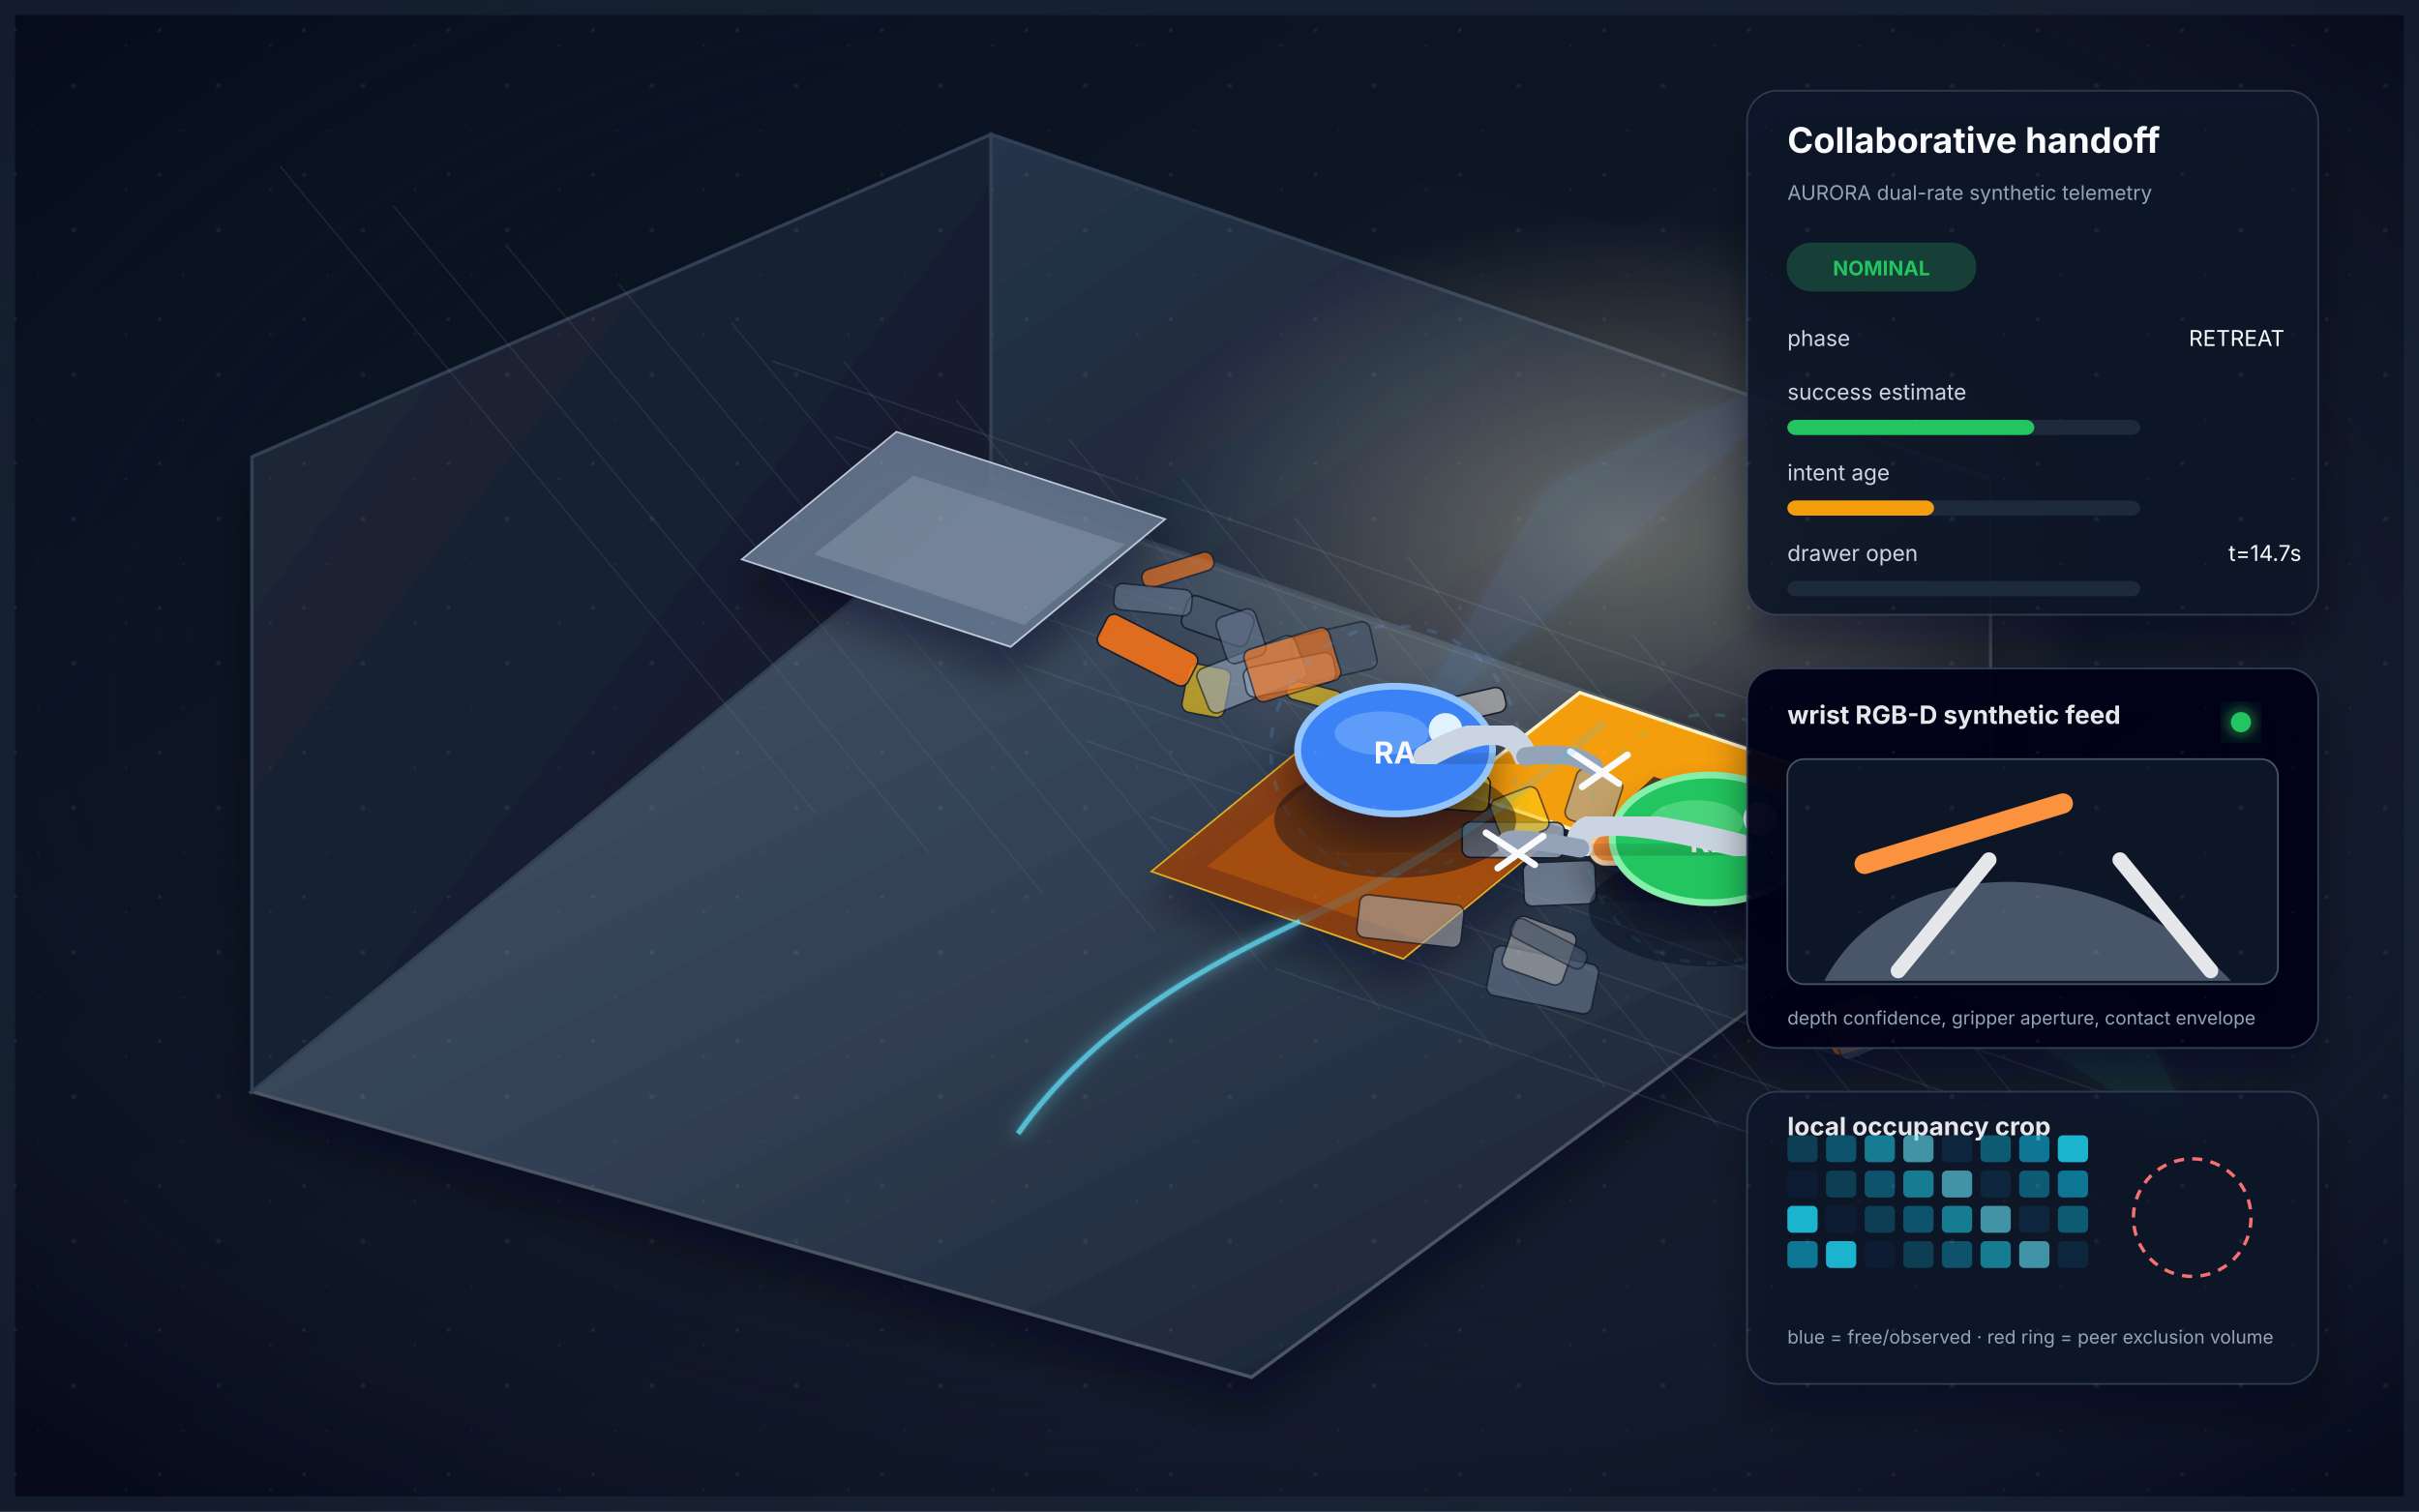
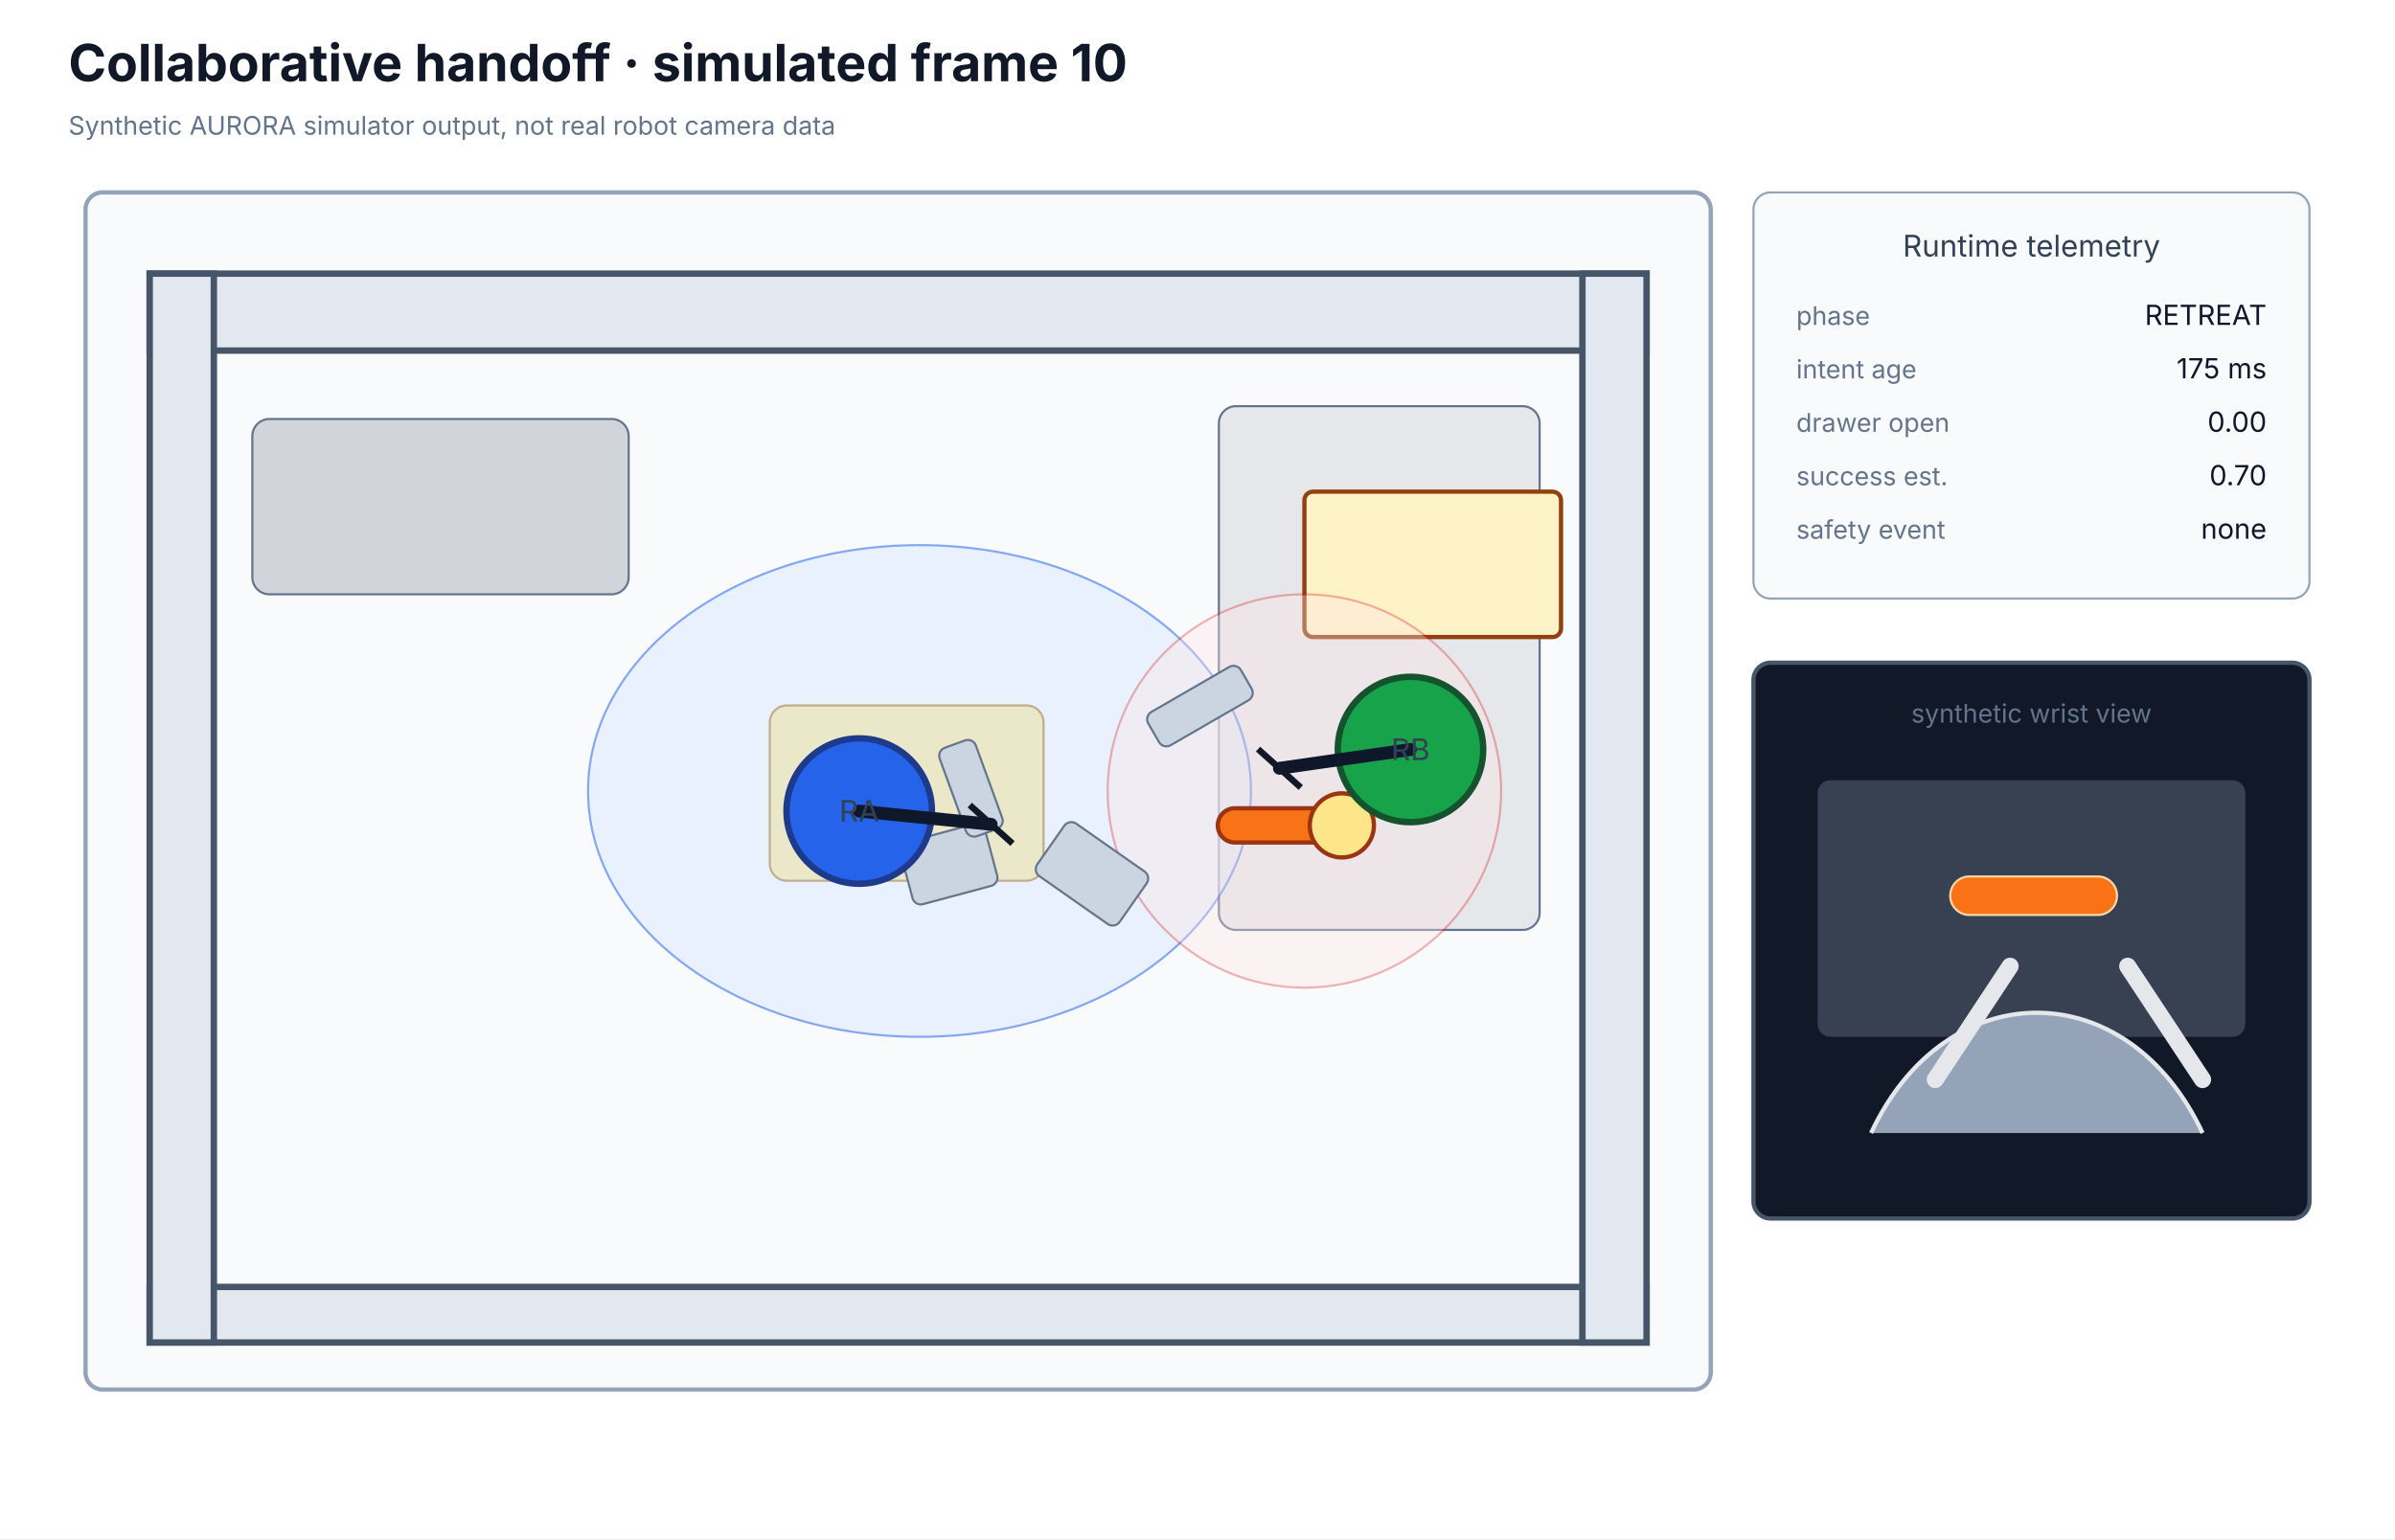
- <svg xmlns="http://www.w3.org/2000/svg" width="1440" height="900" viewBox="0 0 1440 900">
-   <defs>
-     <linearGradient id="bg" x1="0" y1="0" x2="1" y2="1">
-       <stop offset="0" stop-color="#07111f" />
-       <stop offset="0.55" stop-color="#111827" />
-       <stop offset="1" stop-color="#172033" />
-     </linearGradient>
-     <radialGradient id="vignette" cx="50%" cy="46%" r="70%">
-       <stop offset="0" stop-color="#ffffff" stop-opacity="0.07" />
-       <stop offset="0.58" stop-color="#0f172a" stop-opacity="0" />
-       <stop offset="1" stop-color="#020617" stop-opacity="0.82" />
-     </radialGradient>
-     <linearGradient id="floorGrad" x1="0" y1="0" x2="1" y2="1">
-       <stop offset="0" stop-color="#475569" />
-       <stop offset="0.45" stop-color="#334155" />
-       <stop offset="1" stop-color="#111827" />
-     </linearGradient>
-     <linearGradient id="wallLeft" x1="0" y1="0" x2="1" y2="1">
-       <stop offset="0" stop-color="#1f2937" />
-       <stop offset="1" stop-color="#0f172a" />
-     </linearGradient>
-     <linearGradient id="wallRight" x1="0" y1="0" x2="1" y2="1">
-       <stop offset="0" stop-color="#273449" />
-       <stop offset="1" stop-color="#111827" />
-     </linearGradient>
-     <radialGradient id="lamp" cx="50%" cy="50%" r="50%">
-       <stop offset="0" stop-color="#fef3c7" stop-opacity="0.60" />
-       <stop offset="1" stop-color="#fef3c7" stop-opacity="0" />
-     </radialGradient>
-     <pattern id="dust" width="86" height="86" patternUnits="userSpaceOnUse">
-       <circle cx="9" cy="18" r="1.1" fill="#e5e7eb" opacity="0.22" />
-       <circle cx="44" cy="51" r="1.5" fill="#f8fafc" opacity="0.18" />
-       <circle cx="75" cy="27" r="0.9" fill="#cbd5e1" opacity="0.18" />
-       <circle cx="23" cy="78" r="0.7" fill="#fef3c7" opacity="0.16" />
-     </pattern>
-     <filter id="softShadow" x="-30%" y="-30%" width="160%" height="160%">
-       <feDropShadow dx="0" dy="16" stdDeviation="12" flood-color="#020617" flood-opacity="0.45" />
-     </filter>
-     <filter id="glow" x="-50%" y="-50%" width="200%" height="200%">
-       <feGaussianBlur stdDeviation="5" result="coloredBlur" />
-       <feMerge>
-         <feMergeNode in="coloredBlur" />
-         <feMergeNode in="SourceGraphic" />
-       </feMerge>
-     </filter>
-   </defs>
-   <rect width="1440" height="900" fill="url(#bg)" />
-   <rect width="1440" height="900" fill="url(#vignette)" opacity="0.95" />
-   <g filter="url(#softShadow)">
-     <path d="M150 650 L590 290 L1185 495 L745 820 Z" fill="url(#floorGrad)" stroke="#4b5563" stroke-width="2" />
-     <path d="M150 650 L150 272 L590 80 L590 290 Z" fill="url(#wallLeft)" stroke="#334155" stroke-width="2" />
-     <path d="M590 80 L1185 285 L1185 495 L590 290 Z" fill="url(#wallRight)" stroke="#334155" stroke-width="2" />
-   </g>
-   <line x1="166.9" y1="99.1" x2="486.1" y2="484.8" stroke="#64748b" stroke-width="1" opacity="0.18" />
-   <line x1="234.0" y1="122.3" x2="553.2" y2="508.0" stroke="#64748b" stroke-width="1" opacity="0.18" />
-   <line x1="301.0" y1="145.6" x2="620.2" y2="531.3" stroke="#64748b" stroke-width="1" opacity="0.18" />
-   <line x1="368.1" y1="168.8" x2="687.3" y2="554.5" stroke="#64748b" stroke-width="1" opacity="0.18" />
-   <line x1="435.2" y1="192.0" x2="754.4" y2="577.7" stroke="#64748b" stroke-width="1" opacity="0.18" />
-   <line x1="502.3" y1="215.2" x2="821.5" y2="600.9" stroke="#64748b" stroke-width="1" opacity="0.18" />
-   <line x1="569.4" y1="238.4" x2="888.6" y2="624.1" stroke="#64748b" stroke-width="1" opacity="0.18" />
-   <line x1="636.4" y1="261.7" x2="955.6" y2="647.4" stroke="#64748b" stroke-width="1" opacity="0.18" />
-   <line x1="703.5" y1="284.9" x2="1022.7" y2="670.6" stroke="#64748b" stroke-width="1" opacity="0.18" />
-   <line x1="770.6" y1="308.1" x2="1089.8" y2="693.8" stroke="#64748b" stroke-width="1" opacity="0.18" />
-   <line x1="837.7" y1="331.3" x2="1156.9" y2="717.0" stroke="#64748b" stroke-width="1" opacity="0.18" />
-   <line x1="904.8" y1="354.5" x2="1224.0" y2="740.2" stroke="#64748b" stroke-width="1" opacity="0.18" />
-   <line x1="971.8" y1="377.8" x2="1291.0" y2="763.5" stroke="#64748b" stroke-width="1" opacity="0.18" />
-   <line x1="459.8" y1="215.0" x2="1068.2" y2="425.6" stroke="#94a3b8" stroke-width="1" opacity="0.14" />
-   <line x1="497.2" y1="260.2" x2="1105.6" y2="470.8" stroke="#94a3b8" stroke-width="1" opacity="0.14" />
-   <line x1="534.7" y1="305.5" x2="1143.1" y2="516.1" stroke="#94a3b8" stroke-width="1" opacity="0.14" />
-   <line x1="572.1" y1="350.7" x2="1180.5" y2="561.3" stroke="#94a3b8" stroke-width="1" opacity="0.14" />
-   <line x1="609.6" y1="396.0" x2="1218.0" y2="606.6" stroke="#94a3b8" stroke-width="1" opacity="0.14" />
-   <line x1="647.0" y1="441.2" x2="1255.4" y2="651.8" stroke="#94a3b8" stroke-width="1" opacity="0.14" />
-   <line x1="684.4" y1="486.4" x2="1292.8" y2="697.0" stroke="#94a3b8" stroke-width="1" opacity="0.14" />
-   <line x1="721.9" y1="531.7" x2="1330.3" y2="742.3" stroke="#94a3b8" stroke-width="1" opacity="0.14" />
-   <line x1="759.3" y1="576.9" x2="1367.7" y2="787.5" stroke="#94a3b8" stroke-width="1" opacity="0.14" />
-   <ellipse cx="965" cy="318" rx="290" ry="190" fill="url(#lamp)" opacity="0.55" />
-   <g filter="url(#softShadow)">
-     <path d="M533.6 257.1 l160 52 l-92 76 l-160 -52z" fill="#64748b" stroke="#cbd5e1" opacity="0.92" />
-     <path d="M543.6 283.1 l126 41 l-60 48 l-125 -42z" fill="#94a3b8" opacity="0.35" />
-   </g>
-   <g filter="url(#softShadow)">
-     <path d="M790.4 432.9 l150 52 l-105 86 l-150 -52z" fill="#92400e" stroke="#fbbf24" opacity="0.86" />
-     <path d="M800.4 449.9 l128 44 l-82 66 l-128 -44z" fill="#b45309" opacity="0.65" />
-   </g>
-   <g filter="url(#softShadow)">
-     <path d="M940.4 412.4 l190 64 l-74 58 l-190 -64z" fill="#f59e0b" stroke="#fef3c7" stroke-width="2" />
-     <path d="M984.4 462.4 l86 29 l-16 15 l-86 -29z" fill="#111827" opacity="0.72" />
-     <circle cx="1053.4" cy="481.4" r="8" fill="#fef3c7" />
-   </g>
-   <rect x="870.5" y="489.3" width="60.8" height="21.2" rx="5" fill="#94a3b8" stroke="#111827" opacity="0.86" transform="rotate(0.4 870.5 489.3)" />
-   <rect x="849.0" y="425.2" width="43.5" height="25.1" rx="5" fill="#64748b" stroke="#111827" opacity="0.62" transform="rotate(16.4 849.0 425.2)" />
-   <rect x="708.2" y="394.4" width="25.8" height="29.4" rx="5" fill="#facc15" stroke="#111827" opacity="0.62" transform="rotate(10.8 708.2 394.4)" />
-   <rect x="810.0" y="532.2" width="62.5" height="25.7" rx="5" fill="#a3a3a3" stroke="#111827" opacity="0.62" transform="rotate(6.5 810.0 532.2)" />
-   <rect x="678.4" y="340.5" width="44.2" height="11.4" rx="5" fill="#f97316" stroke="#111827" opacity="0.62" transform="rotate(-17.3 678.4 340.5)" />
-   <rect x="708.7" y="353.3" width="41.5" height="20.6" rx="5" fill="#475569" stroke="#111827" opacity="0.86" transform="rotate(19.2 708.7 353.3)" />
-   <rect x="906.4" y="513.9" width="43.0" height="25.9" rx="5" fill="#94a3b8" stroke="#111827" opacity="0.62" transform="rotate(-2.4 906.4 513.9)" />
-   <rect x="890.1" y="562.2" width="63.8" height="30.2" rx="5" fill="#64748b" stroke="#111827" opacity="0.62" transform="rotate(11.6 890.1 562.2)" />
-   <rect x="767.7" y="403.9" width="34.1" height="11.7" rx="5" fill="#facc15" stroke="#111827" opacity="0.62" transform="rotate(14.9 767.7 403.9)" />
-   <rect x="903.7" y="544.1" width="38.2" height="33.0" rx="5" fill="#a3a3a3" stroke="#111827" opacity="0.62" transform="rotate(19.4 903.7 544.1)" />
-   <rect x="661.1" y="364.0" width="60.2" height="21.3" rx="5" fill="#f97316" stroke="#111827" opacity="0.86" transform="rotate(26.9 661.1 364.0)" />
-   <rect x="767.2" y="380.0" width="48.4" height="28.7" rx="5" fill="#475569" stroke="#111827" opacity="0.62" transform="rotate(-12.9 767.2 380.0)" />
-   <rect x="711.0" y="399.8" width="62.5" height="28.2" rx="5" fill="#94a3b8" stroke="#111827" opacity="0.62" transform="rotate(-21.4 711.0 399.8)" />
-   <rect x="722.6" y="368.8" width="24.5" height="29.1" rx="5" fill="#64748b" stroke="#111827" opacity="0.62" transform="rotate(-18.1 722.6 368.8)" />
-   <rect x="885.8" y="477.6" width="30.0" height="27.6" rx="5" fill="#facc15" stroke="#111827" opacity="0.62" transform="rotate(-20.7 885.8 477.6)" />
-   <rect x="855.5" y="417.2" width="39.7" height="15.1" rx="5" fill="#a3a3a3" stroke="#111827" opacity="0.86" transform="rotate(-12.9 855.5 417.2)" />
-   <rect x="1083.0" y="599.7" width="34.8" height="31.2" rx="5" fill="#f97316" stroke="#111827" opacity="0.62" transform="rotate(-16.2 1083.0 599.7)" />
-   <rect x="903.1" y="545.1" width="49.0" height="12.4" rx="5" fill="#475569" stroke="#111827" opacity="0.62" transform="rotate(27.4 903.1 545.1)" />
-   <rect x="739.3" y="398.4" width="54.5" height="17.9" rx="5" fill="#94a3b8" stroke="#111827" opacity="0.62" transform="rotate(-11.4 739.3 398.4)" />
-   <rect x="664.0" y="346.9" width="46.5" height="15.8" rx="5" fill="#64748b" stroke="#111827" opacity="0.62" transform="rotate(5.7 664.0 346.9)" />
-   <rect x="825.4" y="457.6" width="62.3" height="21.6" rx="5" fill="#facc15" stroke="#111827" opacity="0.86" transform="rotate(4.2 825.4 457.6)" />
-   <rect x="940.1" y="456.5" width="28.5" height="31.8" rx="5" fill="#a3a3a3" stroke="#111827" opacity="0.62" transform="rotate(17.8 940.1 456.5)" />
-   <rect x="739.2" y="388.0" width="53.1" height="32.6" rx="5" fill="#f97316" stroke="#111827" opacity="0.62" transform="rotate(-17.0 739.2 388.0)" />
-   <rect x="1090.0" y="614.0" width="47.3" height="20.1" rx="5" fill="#475569" stroke="#111827" opacity="0.62" transform="rotate(-22.2 1090.0 614.0)" />
-   <path d="M830.5 446.6 l90.0 -155.9 q46 -30 164.4 -73.2 z" fill="#60a5fa" opacity="0.10" filter="url(#glow)" />
-   <circle cx="830.5" cy="446.6" r="74" fill="none" stroke="#60a5fa" stroke-width="2" opacity="0.20" stroke-dasharray="6 10" />
-   <path d="M1017.8 499.5 l174.7 43.5 q46 -30 115.7 137.9 z" fill="#34d399" opacity="0.10" filter="url(#glow)" />
-   <circle cx="1017.8" cy="499.5" r="74" fill="none" stroke="#34d399" stroke-width="2" opacity="0.20" stroke-dasharray="6 10" />
-   <g filter="url(#softShadow)">
-     <rect x="947.0" y="495.9" width="88" height="18" rx="9" fill="#fb923c" stroke="#fed7aa" stroke-width="3" />
-     <circle cx="1027.0" cy="504.9" r="20" fill="#fde68a" stroke="#fb923c" stroke-width="3" filter="url(#glow)" />
-   </g>
-   <ellipse cx="830.5" cy="488.6" rx="72" ry="34" fill="#020617" opacity="0.42" />
-   <g filter="url(#softShadow)">
-     <ellipse cx="830.5" cy="446.6" rx="58" ry="38" fill="#3b82f6" stroke="#93c5fd" stroke-width="4" />
-     <ellipse cx="822.5" cy="436.6" rx="28" ry="13" fill="#93c5fd" opacity="0.38" />
-     <circle cx="860.5" cy="434.6" r="10" fill="#e0f2fe" />
-     <text x="830.5" y="454.6" font-family="Inter,Arial,sans-serif" font-size="18" font-weight="700" text-anchor="middle" fill="#f8fafc">RA</text>
-   </g>
-   <path d="M848.5 450.6 Q898.1 422.5 908.1 450.5" stroke="#cbd5e1" stroke-width="14" stroke-linecap="round" fill="none" filter="url(#softShadow)" />
-   <path d="M908.1 450.5 Q936.8 446.5 948.8 456.5" stroke="#94a3b8" stroke-width="11" stroke-linecap="round" fill="none" />
-   <path d="M934.8 447.5 L963.8 466.5 M941.8 468.5 L968.8 449.5" stroke="#f8fafc" stroke-width="4" stroke-linecap="round" />
-   <ellipse cx="1017.8" cy="541.5" rx="72" ry="34" fill="#020617" opacity="0.42" />
-   <g filter="url(#softShadow)">
-     <ellipse cx="1017.8" cy="499.5" rx="58" ry="38" fill="#22c55e" stroke="#86efac" stroke-width="4" />
-     <ellipse cx="1009.8" cy="489.5" rx="28" ry="13" fill="#86efac" opacity="0.38" />
-     <circle cx="1047.8" cy="487.5" r="10" fill="#e0f2fe" />
-     <text x="1017.8" y="507.5" font-family="Inter,Arial,sans-serif" font-size="18" font-weight="700" text-anchor="middle" fill="#f8fafc">RB</text>
-   </g>
-   <path d="M1035.8 503.5 Q930.6 477.1 940.6 505.1" stroke="#cbd5e1" stroke-width="14" stroke-linecap="round" fill="none" filter="url(#softShadow)" />
-   <path d="M940.6 505.1 Q886.6 494.9 898.6 504.9" stroke="#94a3b8" stroke-width="11" stroke-linecap="round" fill="none" />
-   <path d="M884.6 495.9 L913.6 514.9 M891.6 516.9 L918.6 497.9" stroke="#f8fafc" stroke-width="4" stroke-linecap="round" />
-   <path d="M606 675 C652 610, 718 575, 775 548 C845 515, 900 480, 955 430" fill="none" stroke="#38bdf8" stroke-width="5" opacity="0.16" />
-   <path d="M606 675 C652 610, 718 575, 775 548 C845 515, 900 480, 955 430" fill="none" stroke="#67e8f9" stroke-width="3" opacity="0.72" stroke-dasharray="212.7 800" filter="url(#glow)" />
-   <g filter="url(#softShadow)">
-     <rect x="1040" y="54" width="340" height="312" rx="18" fill="#0f172a" opacity="0.88" stroke="#334155" />
-     <text x="1064" y="91" font-family="Inter,Arial,sans-serif" font-size="21" font-weight="700" fill="#f8fafc">Collaborative handoff</text>
-     <text x="1064" y="119" font-family="Inter,Arial,sans-serif" font-size="12" fill="#94a3b8">AURORA dual-rate synthetic telemetry</text>
-     <rect x="1064" y="145" width="112" height="28" rx="14" fill="#22c55e" opacity="0.23" stroke="#22c55e" />
-     <text x="1120" y="164" font-family="Inter,Arial,sans-serif" font-size="12" font-weight="700" text-anchor="middle" fill="#22c55e">NOMINAL</text>
-     <text x="1064" y="206" font-family="Inter,Arial,sans-serif" font-size="13" fill="#cbd5e1">phase</text>
-     <text x="1360" y="206" font-family="Inter,Arial,sans-serif" font-size="13" text-anchor="end" fill="#f8fafc">RETREAT</text>
-     <text x="1064" y="238" font-family="Inter,Arial,sans-serif" font-size="13" fill="#cbd5e1">success estimate</text>
-     <rect x="1064" y="250" width="210" height="9" rx="5" fill="#1e293b" />
-     <rect x="1064" y="250" width="147.0" height="9" rx="5" fill="#22c55e" />
-     <text x="1064" y="286" font-family="Inter,Arial,sans-serif" font-size="13" fill="#cbd5e1">intent age</text>
-     <rect x="1064" y="298" width="210" height="9" rx="5" fill="#1e293b" />
-     <rect x="1064" y="298" width="87.3" height="9" rx="5" fill="#f59e0b" />
-     <text x="1064" y="334" font-family="Inter,Arial,sans-serif" font-size="13" fill="#cbd5e1">drawer open</text>
-     <rect x="1064" y="346" width="210" height="9" rx="5" fill="#1e293b" />
-     <rect x="1064" y="346" width="0.0" height="9" rx="5" fill="#38bdf8" />
-     <text x="1370" y="334" font-family="Inter,Arial,sans-serif" font-size="13" text-anchor="end" fill="#f8fafc">t=14.7s</text>
-   </g>
-   <g filter="url(#softShadow)">
-     <rect x="1040" y="398" width="340" height="226" rx="18" fill="#020617" opacity="0.94" stroke="#334155" />
-     <text x="1064" y="431" font-family="Inter,Arial,sans-serif" font-size="15" font-weight="700" fill="#e5e7eb">wrist RGB-D synthetic feed</text>
-     <rect x="1064" y="452" width="292" height="134" rx="10" fill="#111827" stroke="#475569" />
-     <path d="M1086 584 C1128 505, 1256 506, 1328 584" fill="#64748b" opacity="0.68" />
-     <line x1="1130" y1="578" x2="1184" y2="512" stroke="#e5e7eb" stroke-width="9" stroke-linecap="round" />
-     <line x1="1262" y1="512" x2="1316" y2="578" stroke="#e5e7eb" stroke-width="9" stroke-linecap="round" />
-     <path d="M1110 514.4 L1228 478.4" stroke="#fb923c" stroke-width="12" stroke-linecap="round" />
-     <circle cx="1334" cy="430" r="6" fill="#22c55e" filter="url(#glow)" />
-     <text x="1064" y="610" font-family="Inter,Arial,sans-serif" font-size="11" fill="#94a3b8">depth confidence, gripper aperture, contact envelope</text>
-   </g>
-   <g filter="url(#softShadow)">
-     <rect x="1040" y="650" width="340" height="174" rx="18" fill="#0f172a" opacity="0.88" stroke="#334155" />
-     <text x="1064" y="676" font-family="Inter,Arial,sans-serif" font-size="15" font-weight="700" fill="#e5e7eb">local occupancy crop</text>
-     <rect x="1064" y="676" width="18" height="16" rx="3" fill="#0e7490" opacity="0.41" />
-     <rect x="1087" y="676" width="18" height="16" rx="3" fill="#0891b2" opacity="0.47" />
-     <rect x="1110" y="676" width="18" height="16" rx="3" fill="#22d3ee" opacity="0.53" />
-     <rect x="1133" y="676" width="18" height="16" rx="3" fill="#67e8f9" opacity="0.59" />
-     <rect x="1156" y="676" width="18" height="16" rx="3" fill="#082f49" opacity="0.65" />
-     <rect x="1179" y="676" width="18" height="16" rx="3" fill="#0e7490" opacity="0.71" />
-     <rect x="1202" y="676" width="18" height="16" rx="3" fill="#0891b2" opacity="0.77" />
-     <rect x="1225" y="676" width="18" height="16" rx="3" fill="#22d3ee" opacity="0.83" />
-     <rect x="1064" y="697" width="18" height="16" rx="3" fill="#082f49" opacity="0.35" />
-     <rect x="1087" y="697" width="18" height="16" rx="3" fill="#0e7490" opacity="0.41" />
-     <rect x="1110" y="697" width="18" height="16" rx="3" fill="#0891b2" opacity="0.47" />
-     <rect x="1133" y="697" width="18" height="16" rx="3" fill="#22d3ee" opacity="0.53" />
-     <rect x="1156" y="697" width="18" height="16" rx="3" fill="#67e8f9" opacity="0.59" />
-     <rect x="1179" y="697" width="18" height="16" rx="3" fill="#082f49" opacity="0.65" />
-     <rect x="1202" y="697" width="18" height="16" rx="3" fill="#0e7490" opacity="0.71" />
-     <rect x="1225" y="697" width="18" height="16" rx="3" fill="#0891b2" opacity="0.77" />
-     <rect x="1064" y="718" width="18" height="16" rx="3" fill="#22d3ee" opacity="0.83" />
-     <rect x="1087" y="718" width="18" height="16" rx="3" fill="#082f49" opacity="0.35" />
-     <rect x="1110" y="718" width="18" height="16" rx="3" fill="#0e7490" opacity="0.41" />
-     <rect x="1133" y="718" width="18" height="16" rx="3" fill="#0891b2" opacity="0.47" />
-     <rect x="1156" y="718" width="18" height="16" rx="3" fill="#22d3ee" opacity="0.53" />
-     <rect x="1179" y="718" width="18" height="16" rx="3" fill="#67e8f9" opacity="0.59" />
-     <rect x="1202" y="718" width="18" height="16" rx="3" fill="#082f49" opacity="0.65" />
-     <rect x="1225" y="718" width="18" height="16" rx="3" fill="#0e7490" opacity="0.71" />
-     <rect x="1064" y="739" width="18" height="16" rx="3" fill="#0891b2" opacity="0.77" />
-     <rect x="1087" y="739" width="18" height="16" rx="3" fill="#22d3ee" opacity="0.83" />
-     <rect x="1110" y="739" width="18" height="16" rx="3" fill="#082f49" opacity="0.35" />
-     <rect x="1133" y="739" width="18" height="16" rx="3" fill="#0e7490" opacity="0.41" />
-     <rect x="1156" y="739" width="18" height="16" rx="3" fill="#0891b2" opacity="0.47" />
-     <rect x="1179" y="739" width="18" height="16" rx="3" fill="#22d3ee" opacity="0.53" />
-     <rect x="1202" y="739" width="18" height="16" rx="3" fill="#67e8f9" opacity="0.59" />
-     <rect x="1225" y="739" width="18" height="16" rx="3" fill="#082f49" opacity="0.65" />
-     <rect x="1270" y="690" width="70" height="70" rx="35" fill="none" stroke="#f87171" stroke-width="2" stroke-dasharray="6 5" />
-     <text x="1064" y="800" font-family="Inter,Arial,sans-serif" font-size="11" fill="#94a3b8">blue = free/observed · red ring = peer exclusion volume</text>
-   </g>
-   <rect x="0" y="0" width="1440" height="900" fill="url(#dust)" opacity="0.33" />
-   <rect x="0" y="0" width="1440" height="900" fill="none" stroke="#1e293b" stroke-width="18" opacity="0.55" />
+ <svg xmlns="http://www.w3.org/2000/svg" width="1120" height="720" viewBox="0 0 1120 720">
+   <style>text{font-family:Inter,Arial,sans-serif}.title{font-size:24px;font-weight:700;fill:#111827}.label{font-size:14px;fill:#334155}.small{font-size:12px;fill:#64748b}.hud{font-size:13px;fill:#0f172a}.wall{fill:#e2e8f0;stroke:#475569;stroke-width:3}.floor{fill:#f8fafc}.zone{fill:#dbeafe;stroke:#2563eb;stroke-width:1;opacity:.55}.danger{fill:#fee2e2;stroke:#dc2626;stroke-width:1}.drawer{fill:#fef3c7;stroke:#92400e;stroke-width:2}.clutter{fill:#cbd5e1;stroke:#64748b;stroke-width:1}.tool{fill:#f97316;stroke:#9a3412;stroke-width:2}.robotA{fill:#2563eb;stroke:#1e3a8a;stroke-width:3}.robotB{fill:#16a34a;stroke:#14532d;stroke-width:3}.arm{stroke:#0f172a;stroke-width:6;stroke-linecap:round}.grip{stroke:#111827;stroke-width:3}</style>
+   <rect width="100%" height="100%" fill="#ffffff" />
+   <text x="32.0" y="38.0" class="title" text-anchor="start">Collaborative handoff · simulated frame 10</text>
+   <text x="32.0" y="63.0" class="small" text-anchor="start">Synthetic AURORA simulator output, not real robot camera data</text>
+   <rect x="40" y="90" width="760" height="560" rx="8" class="floor" stroke="#94a3b8" stroke-width="2" />
+   <rect x="70" y="128" width="700" height="36" class="wall" />
+   <rect x="70" y="602" width="700" height="26" class="wall" />
+   <rect x="70" y="128" width="30" height="500" class="wall" />
+   <rect x="740" y="128" width="30" height="500" class="wall" />
+   <rect x="118" y="196" width="176" height="82" rx="8" fill="#d1d5db" stroke="#64748b" />
+   <rect x="570" y="190" width="150" height="245" rx="8" fill="#e5e7eb" stroke="#64748b" />
+   <rect x="610.0" y="230" width="120.0" height="68" rx="4" class="drawer" />
+   <rect x="360" y="330" width="128" height="82" rx="8" fill="#fde68a" stroke="#a16207" />
+   <ellipse cx="430" cy="370" rx="155" ry="115" class="zone" />
+   <circle cx="610" cy="370" r="92" class="danger" opacity=".35" />
+   <rect x="390" y="350" width="38" height="18" rx="4" class="clutter" transform="rotate(20 390 350)" />
+   <rect x="420" y="395" width="41" height="30" rx="4" class="clutter" transform="rotate(-15 420 395)" />
+   <rect x="455" y="345" width="44" height="18" rx="4" class="clutter" transform="rotate(70 455 345)" />
+   <rect x="500" y="383" width="47" height="30" rx="4" class="clutter" transform="rotate(35 500 383)" />
+   <rect x="535" y="335" width="50" height="18" rx="4" class="clutter" transform="rotate(-30 535 335)" />
+   <rect x="569.5" y="378.1" width="68" height="16" rx="8" class="tool" />
+   <circle cx="627.5" cy="386.1" r="15" fill="#fde68a" stroke="#9a3412" stroke-width="2" />
+   <circle cx="401.8" cy="379.4" r="34" class="robotA" />
+   <line x1="401.8" y1="379.4" x2="463.5" y2="385.6" class="arm" />
+   <line x1="453.5" y1="376.6" x2="473.5" y2="394.6" class="grip" />
+   <text x="401.8" y="384.4" class="label" text-anchor="middle">RA</text>
+   <circle cx="659.6" cy="350.6" r="34" class="robotB" />
+   <line x1="659.6" y1="350.6" x2="598.3" y2="359.4" class="arm" />
+   <line x1="588.3" y1="350.4" x2="608.3" y2="368.4" class="grip" />
+   <text x="659.6" y="355.6" class="label" text-anchor="middle">RB</text>
+   <rect x="820" y="90" width="260" height="190" rx="8" fill="#f8fafc" stroke="#94a3b8" />
+   <text x="950.0" y="120.0" class="label" text-anchor="middle">Runtime telemetry</text>
+   <text x="840.0" y="152.0" class="small" text-anchor="start">phase</text>
+   <text x="1060.0" y="152.0" class="hud" text-anchor="end">RETREAT</text>
+   <text x="840.0" y="177.0" class="small" text-anchor="start">intent age</text>
+   <text x="1060.0" y="177.0" class="hud" text-anchor="end">175 ms</text>
+   <text x="840.0" y="202.0" class="small" text-anchor="start">drawer open</text>
+   <text x="1060.0" y="202.0" class="hud" text-anchor="end">0.00</text>
+   <text x="840.0" y="227.0" class="small" text-anchor="start">success est.</text>
+   <text x="1060.0" y="227.0" class="hud" text-anchor="end">0.70</text>
+   <text x="840.0" y="252.0" class="small" text-anchor="start">safety event</text>
+   <text x="1060.0" y="252.0" class="hud" text-anchor="end">none</text>
+   <rect x="820" y="310" width="260" height="260" rx="8" fill="#111827" stroke="#475569" stroke-width="2" />
+   <text x="950.0" y="338.0" class="small" text-anchor="middle">synthetic wrist view</text>
+   <rect x="850" y="365" width="200" height="120" rx="6" fill="#374151" />
+   <path d="M 875 530 C 910 455, 995 455, 1030 530" fill="#94a3b8" stroke="#e5e7eb" stroke-width="2" />
+   <line x1="905" y1="505" x2="940" y2="452" stroke="#e5e7eb" stroke-width="8" stroke-linecap="round" />
+   <line x1="995" y1="452" x2="1030" y2="505" stroke="#e5e7eb" stroke-width="8" stroke-linecap="round" />
+   <rect x="912" y="410" width="78" height="18" rx="9" fill="#f97316" stroke="#fed7aa" />
</svg>
